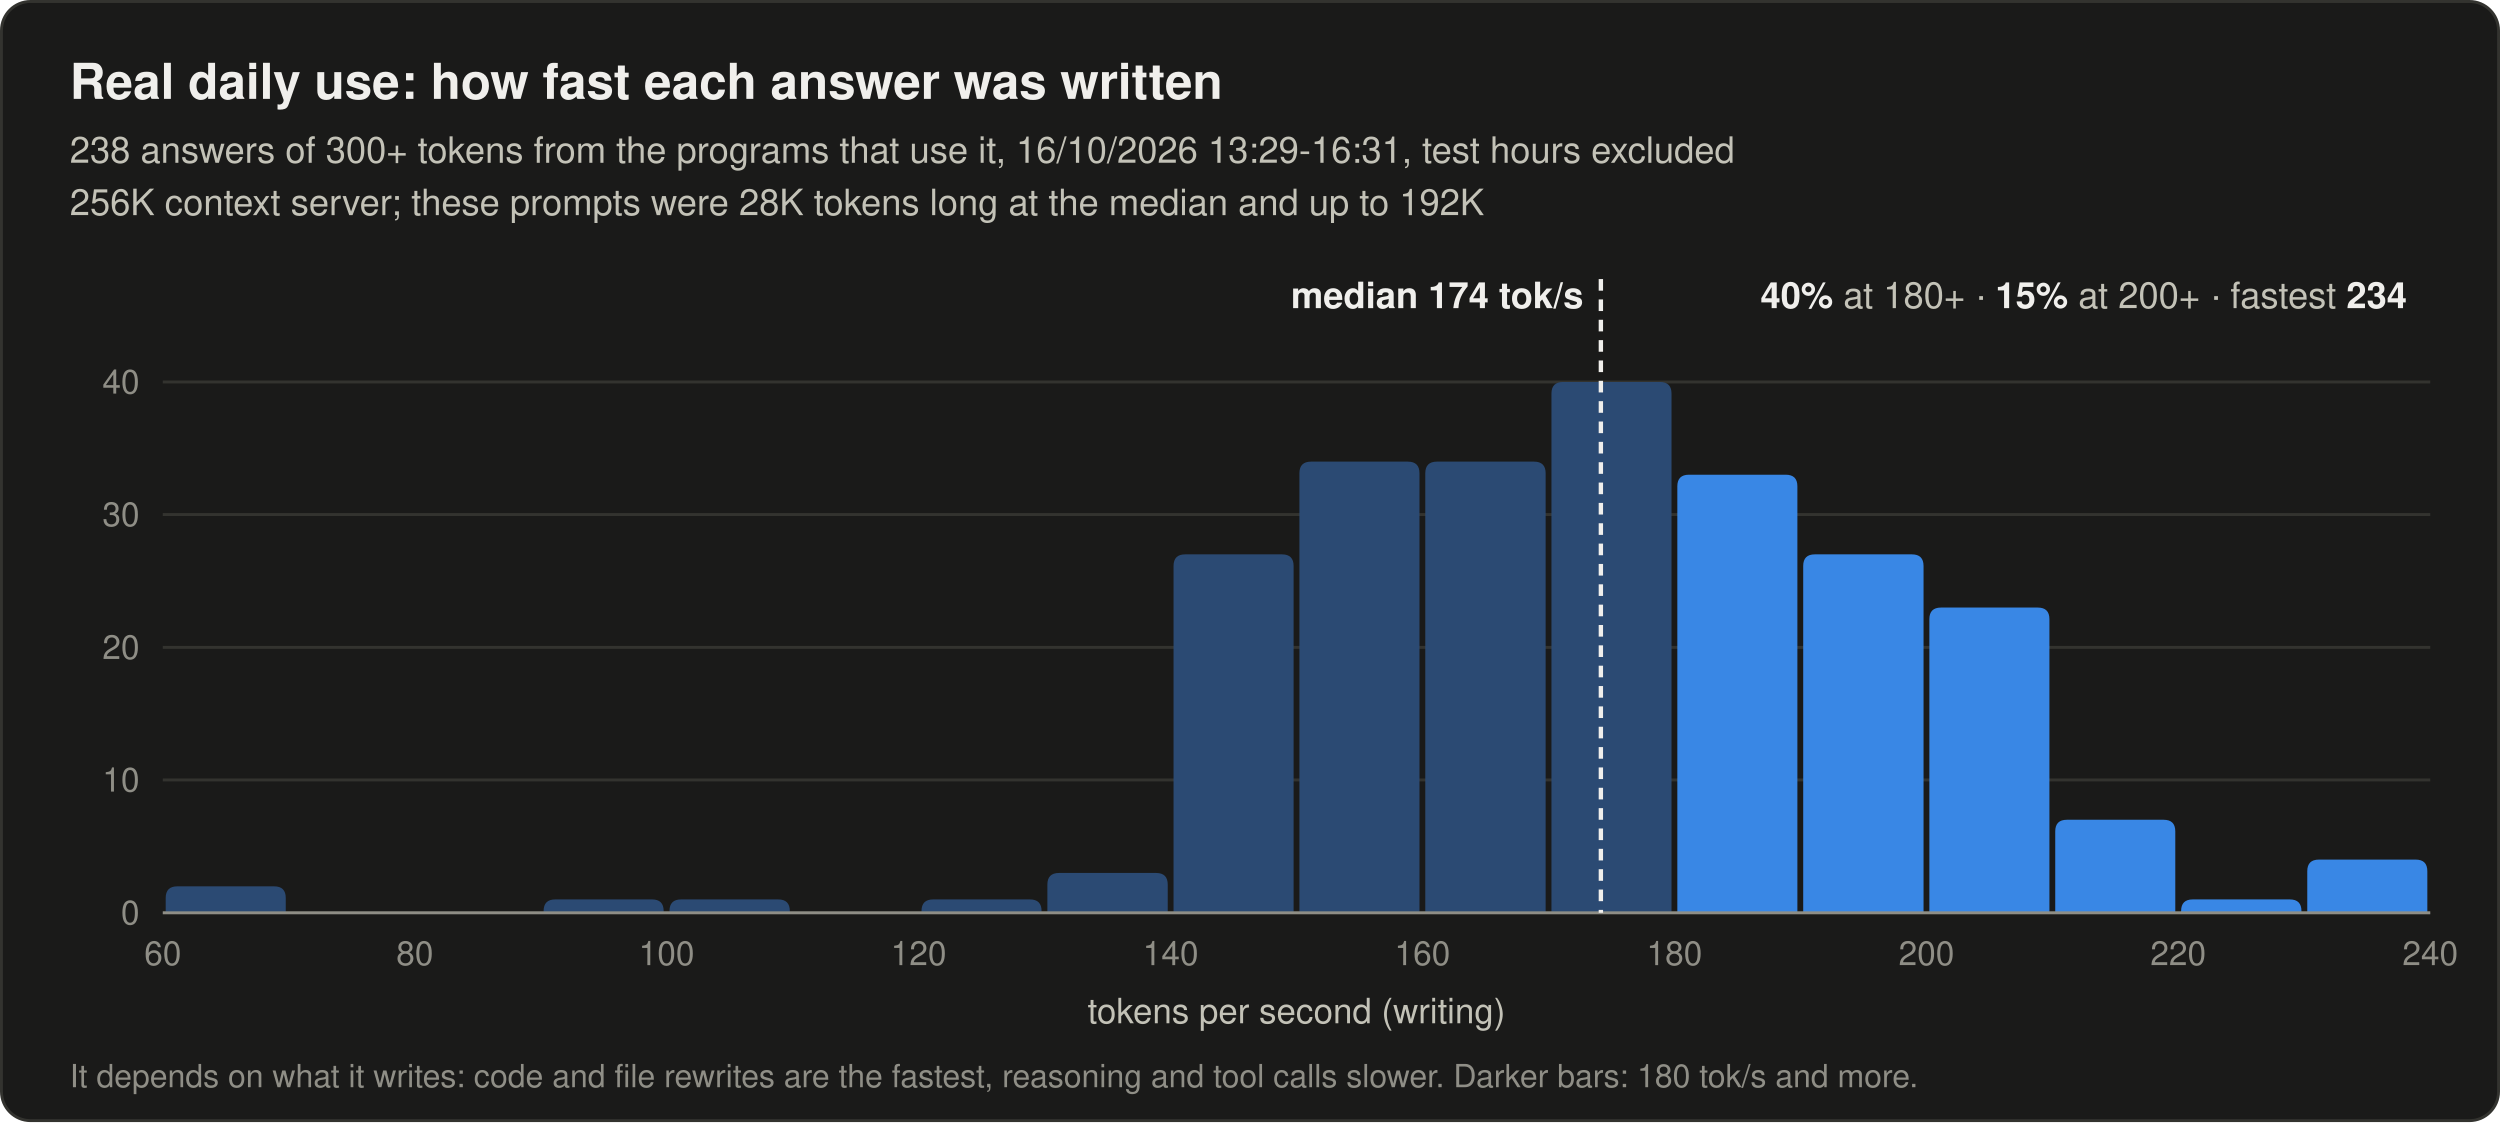
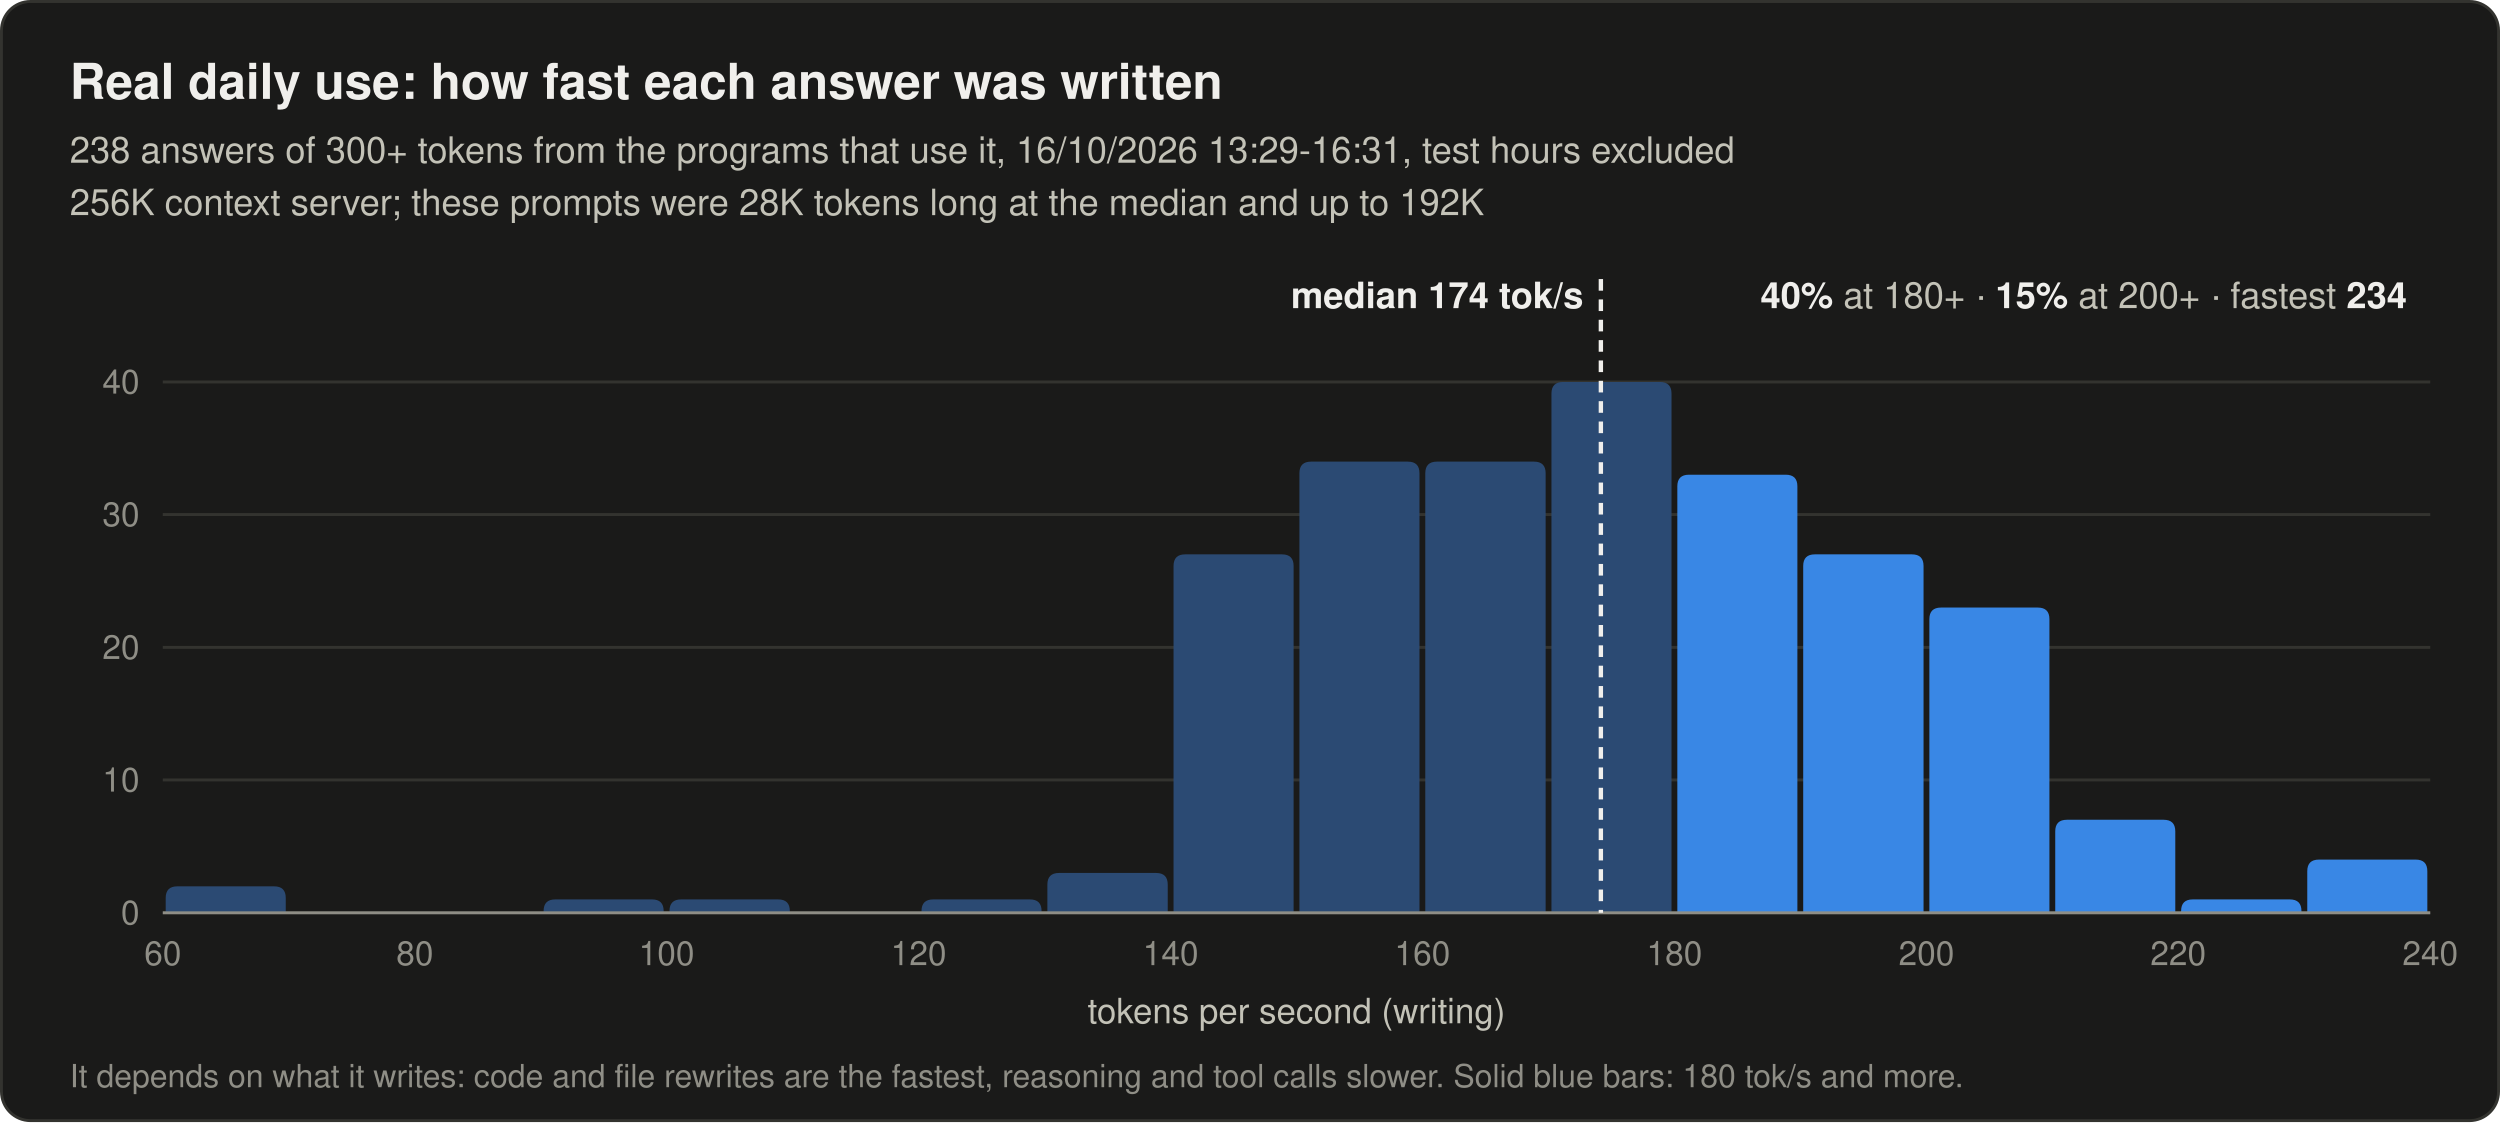
<svg xmlns="http://www.w3.org/2000/svg" width="860" height="386" viewBox="0 0 860 386" font-family="-apple-system,BlinkMacSystemFont,'Segoe UI',Helvetica,Arial,sans-serif">
  <rect x="0.5" y="0.5" width="859" height="385" rx="10" fill="#1a1a19" stroke="#33332f" />
  <text x="24" y="34" font-size="17" font-weight="600" fill="#f0efec">Real daily use: how fast each answer was written</text>
  <text x="24" y="56" font-size="12.5" fill="#c3c2b7">238 answers of 300+ tokens from the programs that use it, 16/10/2026 13:29-16:31, test hours excluded</text>
  <text x="24" y="74" font-size="12.5" fill="#c3c2b7">256K context server; these prompts were 28K tokens long at the median and up to 192K</text>
  <line x1="56" y1="314.0" x2="836" y2="314.0" stroke="#33332f" stroke-width="1" />
  <text x="48" y="318.0" font-size="11.5" fill="#8f8e86" text-anchor="end">0</text>
  <line x1="56" y1="268.3" x2="836" y2="268.3" stroke="#33332f" stroke-width="1" />
  <text x="48" y="272.3" font-size="11.5" fill="#8f8e86" text-anchor="end">10</text>
  <line x1="56" y1="222.7" x2="836" y2="222.7" stroke="#33332f" stroke-width="1" />
  <text x="48" y="226.7" font-size="11.5" fill="#8f8e86" text-anchor="end">20</text>
  <line x1="56" y1="177.0" x2="836" y2="177.0" stroke="#33332f" stroke-width="1" />
  <text x="48" y="181.0" font-size="11.5" fill="#8f8e86" text-anchor="end">30</text>
  <line x1="56" y1="131.4" x2="836" y2="131.4" stroke="#33332f" stroke-width="1" />
  <text x="48" y="135.4" font-size="11.5" fill="#8f8e86" text-anchor="end">40</text>
  <path d="M57.0,314.0 V308.9 Q57.0,304.9 61.0,304.9 H94.3 Q98.3,304.9 98.3,308.9 V314.0 Z" fill="#2b4a73" />
  <path d="M187.0,314.0 V313.4 Q187.0,309.4 191.0,309.4 H224.3 Q228.3,309.4 228.3,313.4 V314.0 Z" fill="#2b4a73" />
  <path d="M230.3,314.0 V313.4 Q230.3,309.4 234.3,309.4 H267.7 Q271.7,309.4 271.7,313.4 V314.0 Z" fill="#2b4a73" />
  <path d="M317.0,314.0 V313.4 Q317.0,309.4 321.0,309.4 H354.3 Q358.3,309.4 358.3,313.4 V314.0 Z" fill="#2b4a73" />
  <path d="M360.3,314.0 V304.3 Q360.3,300.3 364.3,300.3 H397.7 Q401.7,300.3 401.7,304.3 V314.0 Z" fill="#2b4a73" />
  <path d="M403.7,314.0 V194.7 Q403.7,190.7 407.7,190.7 H441.0 Q445.0,190.7 445.0,194.7 V314.0 Z" fill="#2b4a73" />
  <path d="M447.0,314.0 V162.8 Q447.0,158.8 451.0,158.8 H484.3 Q488.3,158.8 488.3,162.8 V314.0 Z" fill="#2b4a73" />
  <path d="M490.3,314.0 V162.8 Q490.3,158.8 494.3,158.8 H527.7 Q531.7,158.8 531.7,162.8 V314.0 Z" fill="#2b4a73" />
  <path d="M533.7,314.0 V135.4 Q533.7,131.4 537.7,131.4 H571.0 Q575.0,131.4 575.0,135.4 V314.0 Z" fill="#2b4a73" />
  <path d="M577.0,314.0 V167.3 Q577.0,163.3 581.0,163.3 H614.3 Q618.3,163.3 618.3,167.3 V314.0 Z" fill="#3987e5" />
  <path d="M620.3,314.0 V194.7 Q620.3,190.7 624.3,190.7 H657.7 Q661.7,190.7 661.7,194.7 V314.0 Z" fill="#3987e5" />
  <path d="M663.7,314.0 V213.0 Q663.7,209.0 667.7,209.0 H701.0 Q705.0,209.0 705.0,213.0 V314.0 Z" fill="#3987e5" />
  <path d="M707.0,314.0 V286.0 Q707.0,282.0 711.0,282.0 H744.3 Q748.3,282.0 748.3,286.0 V314.0 Z" fill="#3987e5" />
  <path d="M750.3,314.0 V313.4 Q750.3,309.4 754.3,309.4 H787.7 Q791.7,309.4 791.7,313.4 V314.0 Z" fill="#3987e5" />
  <path d="M793.7,314.0 V299.7 Q793.7,295.7 797.7,295.7 H831.0 Q835.0,295.7 835.0,299.7 V314.0 Z" fill="#3987e5" />
  <text x="56.0" y="332" font-size="11.5" fill="#8f8e86" text-anchor="middle">60</text>
  <text x="142.7" y="332" font-size="11.5" fill="#8f8e86" text-anchor="middle">80</text>
  <text x="229.3" y="332" font-size="11.5" fill="#8f8e86" text-anchor="middle">100</text>
  <text x="316.0" y="332" font-size="11.5" fill="#8f8e86" text-anchor="middle">120</text>
  <text x="402.7" y="332" font-size="11.5" fill="#8f8e86" text-anchor="middle">140</text>
  <text x="489.3" y="332" font-size="11.5" fill="#8f8e86" text-anchor="middle">160</text>
  <text x="576.0" y="332" font-size="11.5" fill="#8f8e86" text-anchor="middle">180</text>
  <text x="662.7" y="332" font-size="11.5" fill="#8f8e86" text-anchor="middle">200</text>
  <text x="749.3" y="332" font-size="11.5" fill="#8f8e86" text-anchor="middle">220</text>
  <text x="836.0" y="332" font-size="11.5" fill="#8f8e86" text-anchor="middle">240</text>
  <text x="446.0" y="352" font-size="12" fill="#c3c2b7" text-anchor="middle">tokens per second (writing)</text>
  <line x1="56" y1="314" x2="836" y2="314" stroke="#8f8e86" stroke-width="1" />
  <line x1="550.7" y1="96" x2="550.7" y2="314" stroke="#f0efec" stroke-width="1.5" stroke-dasharray="4 3" />
  <text x="544.7" y="106" font-size="12.5" font-weight="600" fill="#f0efec" text-anchor="end">median 174 tok/s</text>
  <text x="828" y="106" font-size="12.5" fill="#c3c2b7" text-anchor="end">
    <tspan font-weight="600" fill="#f0efec">40%</tspan> at 180+ · <tspan font-weight="600" fill="#f0efec">15%</tspan> at 200+ · fastest <tspan font-weight="600" fill="#f0efec">234</tspan>
  </text>
-   <text x="24" y="374" font-size="11" fill="#8f8e86">It depends on what it writes: code and file rewrites are the fastest, reasoning and tool calls slower. Darker bars: 180 tok/s and more.</text>
+   <text x="24" y="374" font-size="11" fill="#8f8e86">It depends on what it writes: code and file rewrites are the fastest, reasoning and tool calls slower. Solid blue bars: 180 tok/s and more.</text>
</svg>
